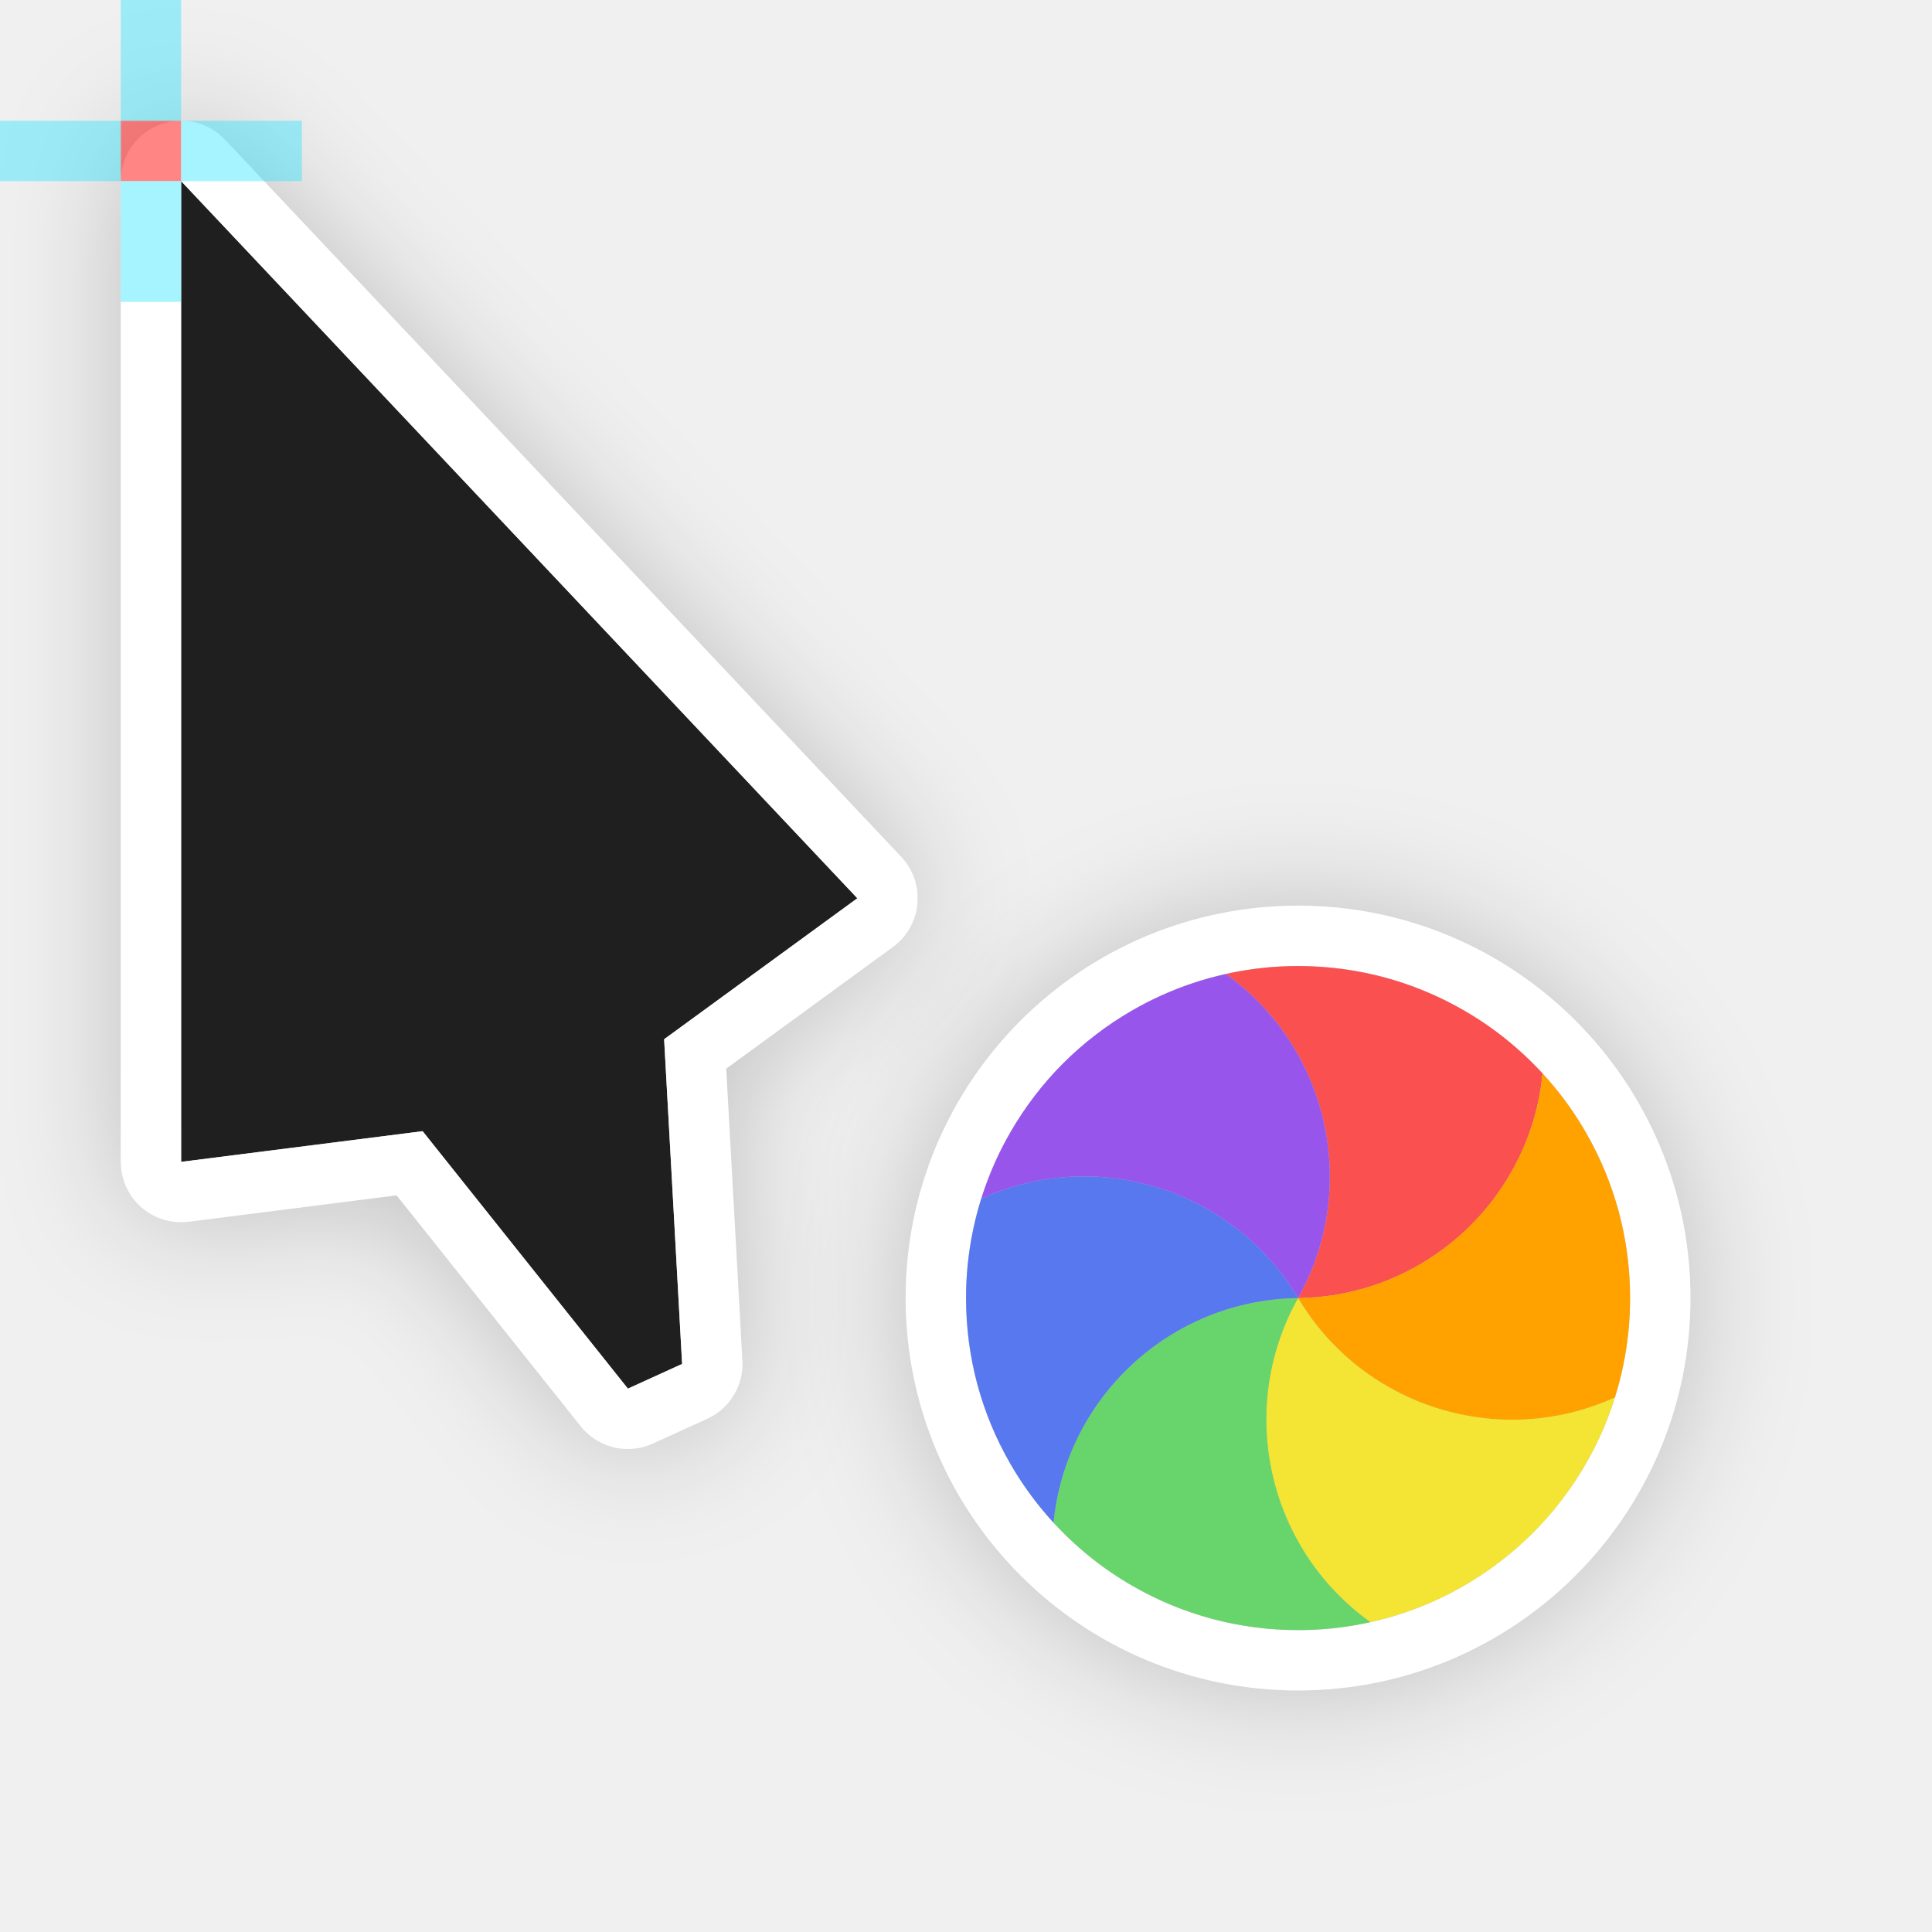
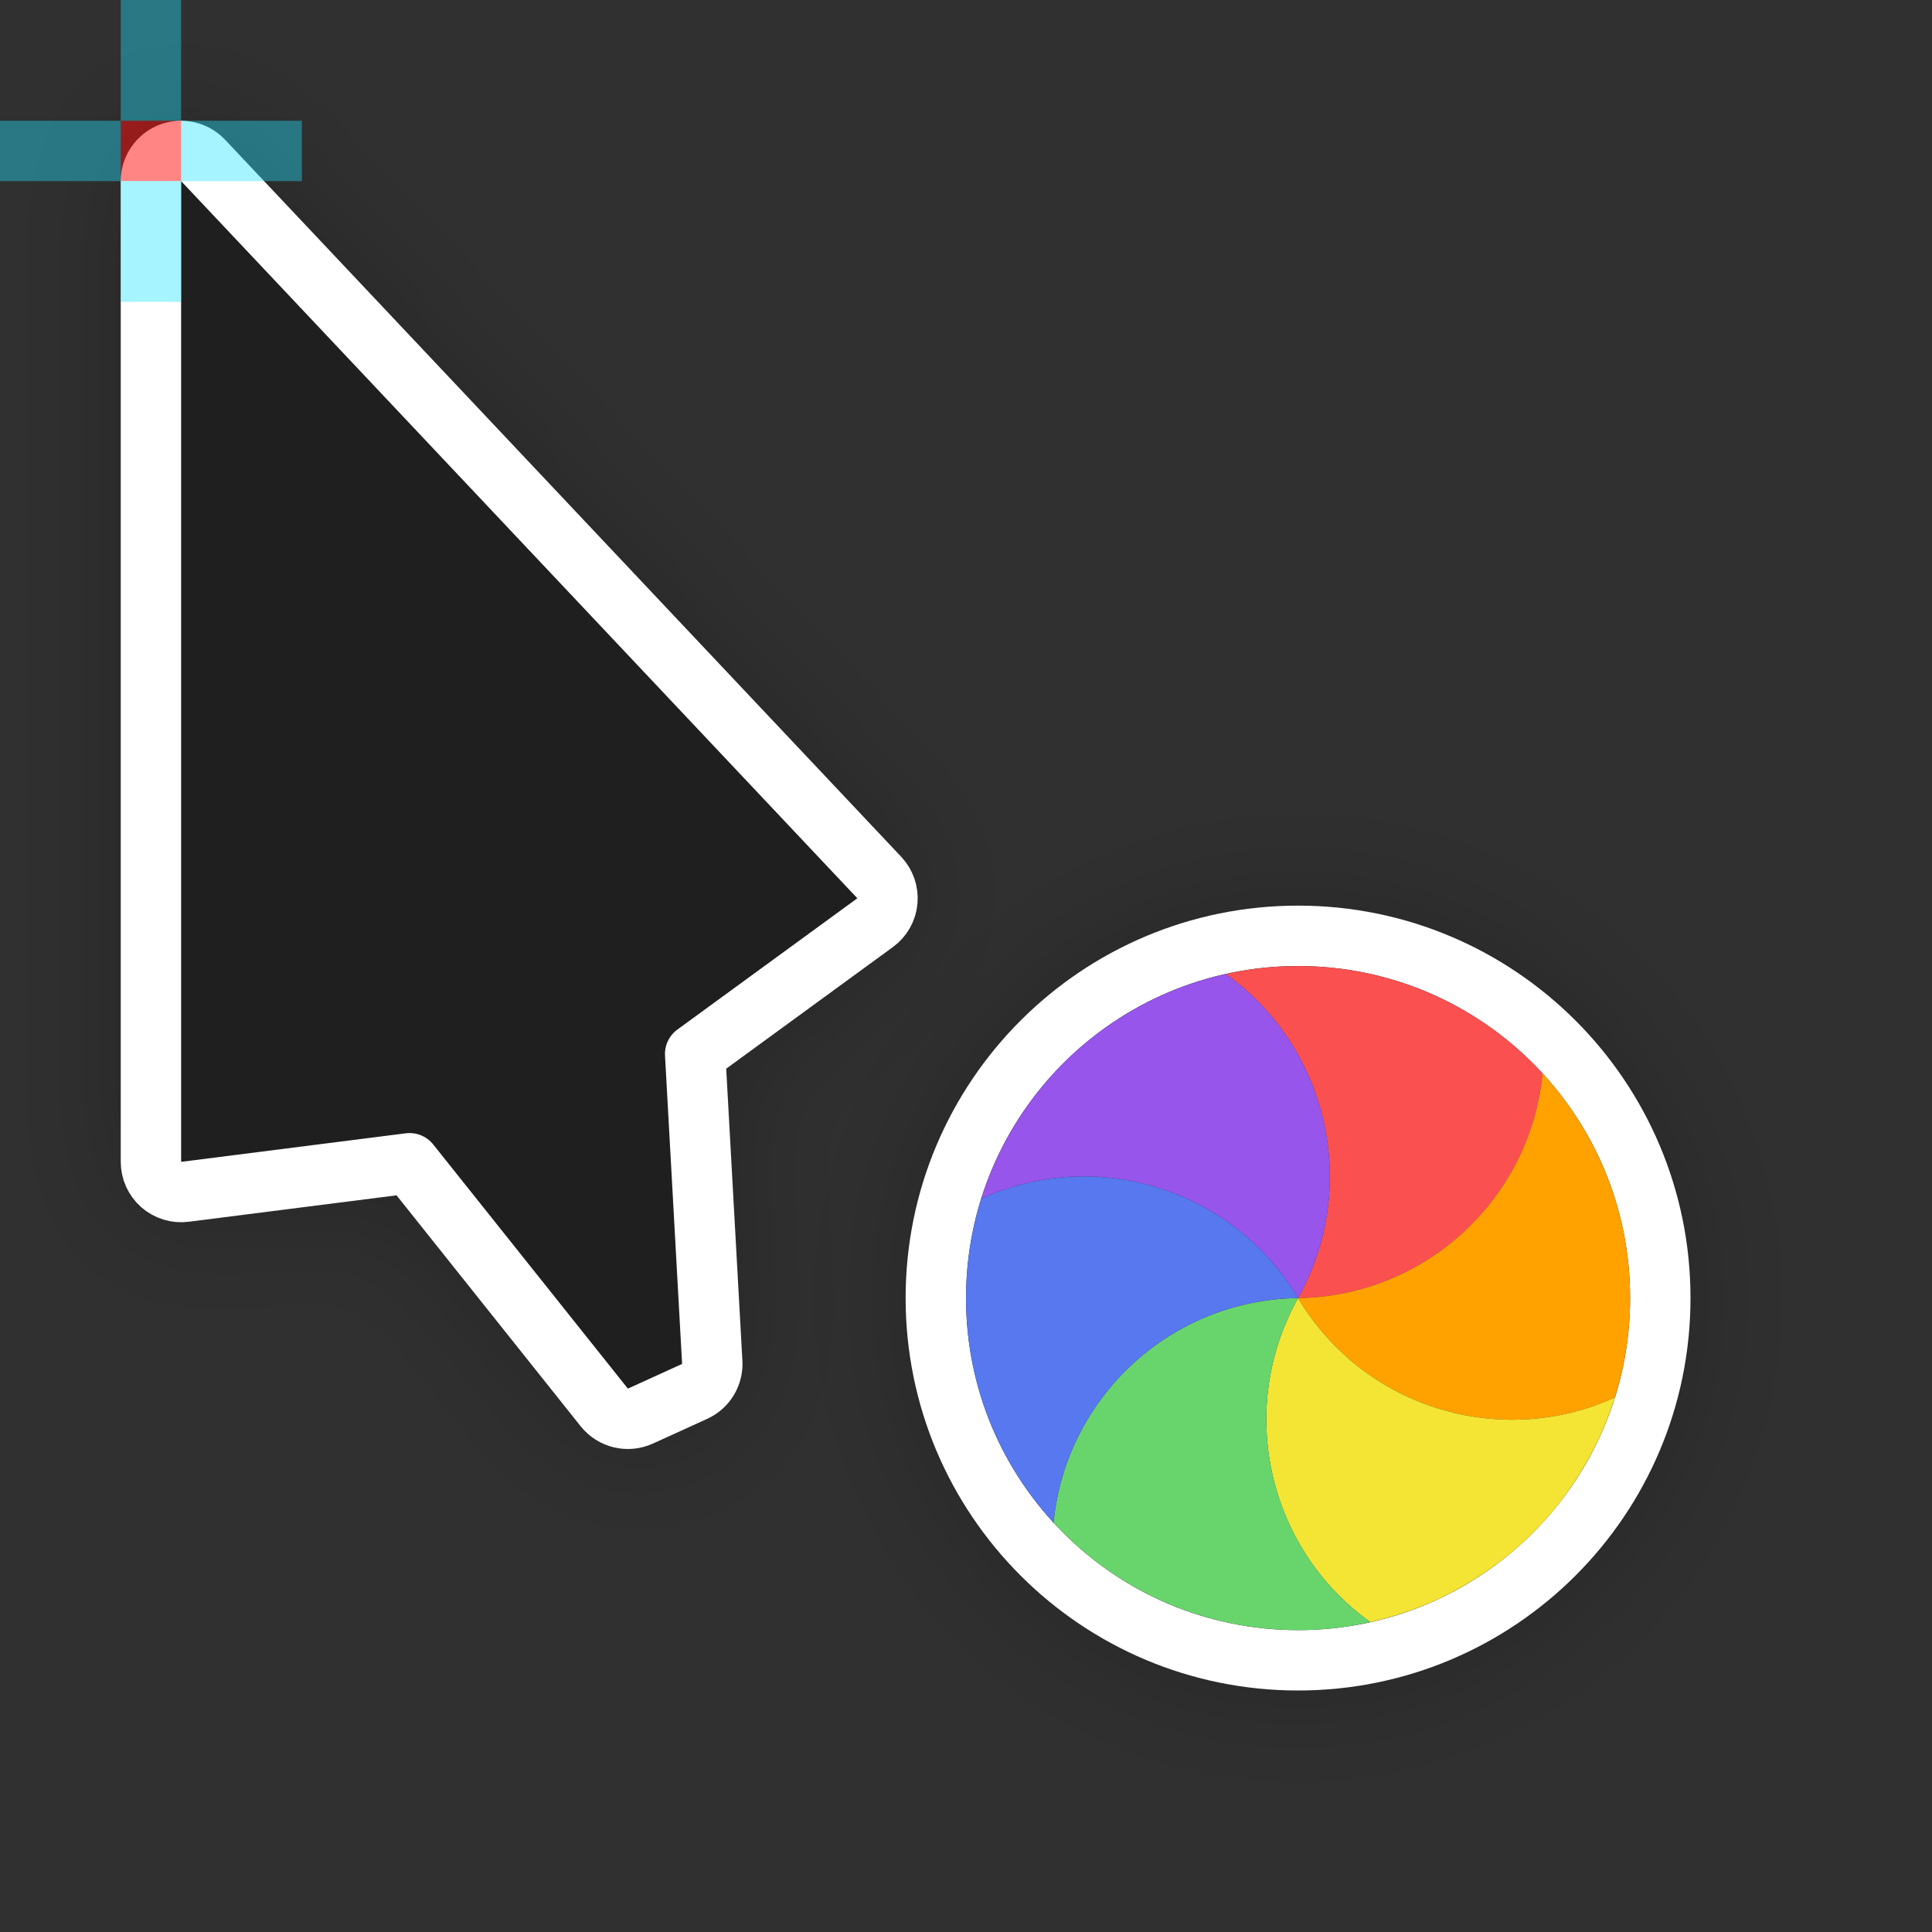
<svg xmlns="http://www.w3.org/2000/svg" width="32" height="32" viewBox="0 0 32 32" fill="none">
-   <g id="cursor=progress, size=32, variant=default, left-handed=false">
-     <g id="cursor" filter="url(#filter0_d_182_7238)">
-       <g id="foo">
-         <mask id="path-1-outside-1_182_7238" maskUnits="userSpaceOnUse" x="1.2" y="2" width="14" height="22" fill="black">
-           <rect fill="white" x="1.2" y="2" width="14" height="22" />
-           <path d="M14.2 14.878L3 3L3 19.244L7 18.736L10.4 23L11.298 22.591L11 17.213L14.2 14.878Z" />
-         </mask>
-         <path d="M14.2 14.878L3 3L3 19.244L7 18.736L10.4 23L11.298 22.591L11 17.213L14.2 14.878Z" fill="#1F1F1F" />
-         <path d="M14.2 14.878L3 3L3 19.244L7 18.736L10.4 23L11.298 22.591L11 17.213L14.2 14.878Z" stroke="white" stroke-width="2" stroke-linejoin="round" mask="url(#path-1-outside-1_182_7238)" />
+   <rect width="32" height="32" fill="black" fill-opacity="0.8" />
+   <g id="sprite">
+     <g id="cursor=progress, size=32, variant=dark">
+       <g id="cursor" filter="url(#filter0_d_0_1)">
+         <path id="foo" d="M14.564 14.535C14.662 14.64 14.711 14.781 14.698 14.924C14.685 15.067 14.611 15.197 14.495 15.282L11.514 17.457L11.797 22.564C11.809 22.769 11.693 22.961 11.505 23.046L10.607 23.455C10.398 23.55 10.152 23.491 10.009 23.312L6.784 19.267L3.063 19.74C2.92 19.758 2.777 19.714 2.669 19.619C2.562 19.524 2.5 19.387 2.5 19.244L2.5 3C2.5 2.795 2.625 2.611 2.815 2.535C3.006 2.46 3.223 2.508 3.364 2.657L14.564 14.535Z" fill="#1F1F1F" stroke="white" stroke-linejoin="round" />
+       </g>
+       <g id="spinner" filter="url(#filter1_d_0_1)">
+         <circle id="shape" cx="21.5" cy="21.5" r="6" stroke="white" stroke-linejoin="round" />
+         <g id="segments">
+           <path id="Vector" d="M20.303 16.133C20.516 16.085 20.733 16.05 20.951 16.028C21.131 16.01 21.314 16.001 21.5 16.001C21.992 16.001 22.469 16.066 22.924 16.187C23.378 16.309 23.823 16.491 24.25 16.738C24.41 16.83 24.564 16.93 24.712 17.036C25.016 17.255 25.297 17.505 25.55 17.78C25.349 19.85 23.616 21.473 21.5 21.5C22.534 19.653 21.995 17.342 20.303 16.133Z" fill="#FB5050" />
+           <path id="Vector_2" d="M25.55 17.78C25.698 17.941 25.836 18.11 25.964 18.288C26.07 18.436 26.17 18.59 26.262 18.75C26.509 19.177 26.691 19.622 26.813 20.076C26.934 20.53 26.999 21.008 26.999 21.5C26.999 21.685 26.99 21.869 26.972 22.049C26.934 22.422 26.859 22.79 26.747 23.147C24.853 24.008 22.582 23.319 21.5 21.5C23.616 21.472 25.348 19.85 25.55 17.78Z" fill="#FFA200" />
+           <path id="Vector_3" d="M26.747 23.147C26.681 23.356 26.604 23.561 26.514 23.761C26.439 23.926 26.355 24.089 26.262 24.249C26.016 24.676 25.722 25.057 25.39 25.389C25.057 25.721 24.676 26.016 24.25 26.262C24.089 26.355 23.926 26.439 23.761 26.514C23.419 26.667 23.062 26.786 22.697 26.867C21.004 25.658 20.466 23.347 21.5 21.5C22.582 23.319 24.853 24.008 26.747 23.147Z" fill="#F4E434" />
+           <path id="Vector_4" d="M22.697 26.867C22.484 26.915 22.267 26.95 22.049 26.972C21.869 26.99 21.686 26.999 21.5 26.999C21.008 26.999 20.531 26.934 20.076 26.813C19.623 26.691 19.177 26.509 18.75 26.262C18.59 26.17 18.436 26.07 18.288 25.964C17.984 25.745 17.703 25.496 17.45 25.22C17.651 23.15 19.384 21.528 21.5 21.5C20.466 23.347 21.005 25.658 22.697 26.867Z" fill="#68D56C" />
+           <path id="Vector_5" d="M17.45 25.221C17.302 25.059 17.164 24.89 17.036 24.712C16.93 24.564 16.83 24.41 16.738 24.25C16.491 23.823 16.309 23.378 16.187 22.924C16.066 22.47 16.001 21.992 16.001 21.5C16.001 21.315 16.01 21.132 16.028 20.951C16.066 20.578 16.141 20.21 16.253 19.853C18.147 18.992 20.418 19.681 21.5 21.5C19.384 21.528 17.652 23.15 17.45 25.221Z" fill="#5778EE" />
+           <path id="Vector_6" d="M16.253 19.853C16.319 19.645 16.396 19.44 16.486 19.24C16.561 19.074 16.645 18.911 16.738 18.751C16.984 18.324 17.278 17.943 17.61 17.611C17.943 17.279 18.324 16.984 18.75 16.738C18.911 16.645 19.074 16.561 19.239 16.487C19.581 16.333 19.938 16.214 20.303 16.133C21.996 17.342 22.534 19.654 21.5 21.5C20.418 19.681 18.147 18.992 16.253 19.853Z" fill="#9755EC" />
+         </g>
+       </g>
+       <g id="hotspot">
+         <rect id="Rectangle 1" x="2" y="2" width="1" height="1" fill="#FF0D0D" fill-opacity="0.5" />
+         <rect id="Rectangle 2" x="3" y="2" width="2" height="1" fill="#1EE4FF" fill-opacity="0.4" />
+         <rect id="Rectangle 3" y="2" width="2" height="1" fill="#1EE4FF" fill-opacity="0.4" />
+         <rect id="Rectangle 4" x="2" y="3" width="1" height="2" fill="#1EE4FF" fill-opacity="0.4" />
+         <rect id="Rectangle 5" x="2" width="1" height="2" fill="#1EE4FF" fill-opacity="0.4" />
      </g>
    </g>
-     <g id="spinner" filter="url(#filter1_d_182_7238)">
-       <circle id="shape" cx="21.5" cy="21.5" r="6" stroke="white" stroke-linejoin="round" />
-       <g id="segments">
-         <path id="Vector" d="M20.303 16.133C20.516 16.085 20.733 16.05 20.951 16.028C21.131 16.01 21.314 16.001 21.5 16.001C21.992 16.001 22.469 16.066 22.924 16.187C23.378 16.309 23.823 16.491 24.25 16.738C24.41 16.83 24.564 16.93 24.712 17.036C25.016 17.255 25.297 17.505 25.55 17.78C25.349 19.85 23.616 21.473 21.5 21.5C22.534 19.653 21.995 17.342 20.303 16.133Z" fill="#FB5050" />
-         <path id="Vector_2" d="M25.55 17.78C25.698 17.941 25.836 18.11 25.964 18.288C26.07 18.436 26.17 18.59 26.262 18.75C26.509 19.177 26.691 19.622 26.813 20.076C26.934 20.53 26.999 21.008 26.999 21.5C26.999 21.685 26.99 21.869 26.972 22.049C26.934 22.422 26.859 22.79 26.747 23.147C24.853 24.008 22.582 23.319 21.5 21.5C23.616 21.472 25.348 19.85 25.55 17.78Z" fill="#FFA200" />
-         <path id="Vector_3" d="M26.747 23.147C26.681 23.356 26.604 23.561 26.514 23.761C26.439 23.926 26.355 24.089 26.262 24.249C26.016 24.676 25.722 25.057 25.39 25.389C25.057 25.721 24.676 26.016 24.25 26.262C24.089 26.355 23.926 26.439 23.761 26.514C23.419 26.667 23.062 26.786 22.697 26.867C21.004 25.658 20.466 23.347 21.5 21.5C22.582 23.319 24.853 24.008 26.747 23.147Z" fill="#F4E434" />
-         <path id="Vector_4" d="M22.697 26.867C22.484 26.915 22.267 26.95 22.049 26.972C21.869 26.99 21.686 26.999 21.5 26.999C21.008 26.999 20.531 26.934 20.076 26.813C19.623 26.691 19.177 26.509 18.75 26.262C18.59 26.17 18.436 26.07 18.288 25.964C17.984 25.745 17.703 25.496 17.45 25.22C17.651 23.15 19.384 21.528 21.5 21.5C20.466 23.347 21.005 25.658 22.697 26.867Z" fill="#68D56C" />
-         <path id="Vector_5" d="M17.45 25.221C17.302 25.059 17.164 24.89 17.036 24.712C16.93 24.564 16.83 24.41 16.738 24.25C16.491 23.823 16.309 23.378 16.187 22.924C16.066 22.47 16.001 21.992 16.001 21.5C16.001 21.315 16.01 21.132 16.028 20.951C16.066 20.578 16.141 20.21 16.253 19.853C18.147 18.992 20.418 19.681 21.5 21.5C19.384 21.528 17.652 23.15 17.45 25.221Z" fill="#5778EE" />
-         <path id="Vector_6" d="M16.253 19.853C16.319 19.645 16.396 19.44 16.486 19.24C16.561 19.074 16.645 18.911 16.738 18.751C16.984 18.324 17.278 17.943 17.61 17.611C17.943 17.279 18.324 16.984 18.75 16.738C18.911 16.645 19.074 16.561 19.239 16.487C19.581 16.333 19.938 16.214 20.303 16.133C21.996 17.342 22.534 19.654 21.5 21.5C20.418 19.681 18.147 18.992 16.253 19.853Z" fill="#9755EC" />
-       </g>
-     </g>
-     <g id="hotspot">
-       <rect id="Rectangle 1" x="2" y="2" width="1" height="1" fill="#FF0D0D" fill-opacity="0.5" />
-       <rect id="Rectangle 2" x="3" y="2" width="2" height="1" fill="#1EE4FF" fill-opacity="0.4" />
-       <rect id="Rectangle 3" y="2" width="2" height="1" fill="#1EE4FF" fill-opacity="0.4" />
-       <rect id="Rectangle 4" x="2" y="3" width="1" height="2" fill="#1EE4FF" fill-opacity="0.4" />
-       <rect id="Rectangle 5" x="2" width="1" height="2" fill="#1EE4FF" fill-opacity="0.4" />
-     </g>
+     <rect x="-139.5" y="-16.5" width="211" height="200" rx="4.5" stroke="#7B61FF" stroke-dasharray="10 5" />
  </g>
  <defs>
-     <filter id="filter0_d_182_7238" x="-2" y="-2" width="36" height="36" filterUnits="userSpaceOnUse" color-interpolation-filters="sRGB">
+     <filter id="filter0_d_0_1" x="-2" y="-2" width="36" height="36" filterUnits="userSpaceOnUse" color-interpolation-filters="sRGB">
      <feFlood flood-opacity="0" result="BackgroundImageFix" />
      <feColorMatrix in="SourceAlpha" type="matrix" values="0 0 0 0 0 0 0 0 0 0 0 0 0 0 0 0 0 0 127 0" result="hardAlpha" />
      <feOffset />
      <feGaussianBlur stdDeviation="1" />
      <feColorMatrix type="matrix" values="0 0 0 0 0 0 0 0 0 0 0 0 0 0 0 0 0 0 0.2 0" />
-       <feBlend mode="normal" in2="BackgroundImageFix" result="effect1_dropShadow_182_7238" />
-       <feBlend mode="normal" in="SourceGraphic" in2="effect1_dropShadow_182_7238" result="shape" />
+       <feBlend mode="normal" in2="BackgroundImageFix" result="effect1_dropShadow_0_1" />
+       <feBlend mode="normal" in="SourceGraphic" in2="effect1_dropShadow_0_1" result="shape" />
    </filter>
-     <filter id="filter1_d_182_7238" x="13" y="13" width="17" height="17" filterUnits="userSpaceOnUse" color-interpolation-filters="sRGB">
+     <filter id="filter1_d_0_1" x="13" y="13" width="17" height="17" filterUnits="userSpaceOnUse" color-interpolation-filters="sRGB">
      <feFlood flood-opacity="0" result="BackgroundImageFix" />
      <feColorMatrix in="SourceAlpha" type="matrix" values="0 0 0 0 0 0 0 0 0 0 0 0 0 0 0 0 0 0 127 0" result="hardAlpha" />
      <feOffset />
      <feGaussianBlur stdDeviation="1" />
      <feColorMatrix type="matrix" values="0 0 0 0 0 0 0 0 0 0 0 0 0 0 0 0 0 0 0.2 0" />
-       <feBlend mode="normal" in2="BackgroundImageFix" result="effect1_dropShadow_182_7238" />
-       <feBlend mode="normal" in="SourceGraphic" in2="effect1_dropShadow_182_7238" result="shape" />
+       <feBlend mode="normal" in2="BackgroundImageFix" result="effect1_dropShadow_0_1" />
+       <feBlend mode="normal" in="SourceGraphic" in2="effect1_dropShadow_0_1" result="shape" />
    </filter>
  </defs>
</svg>
